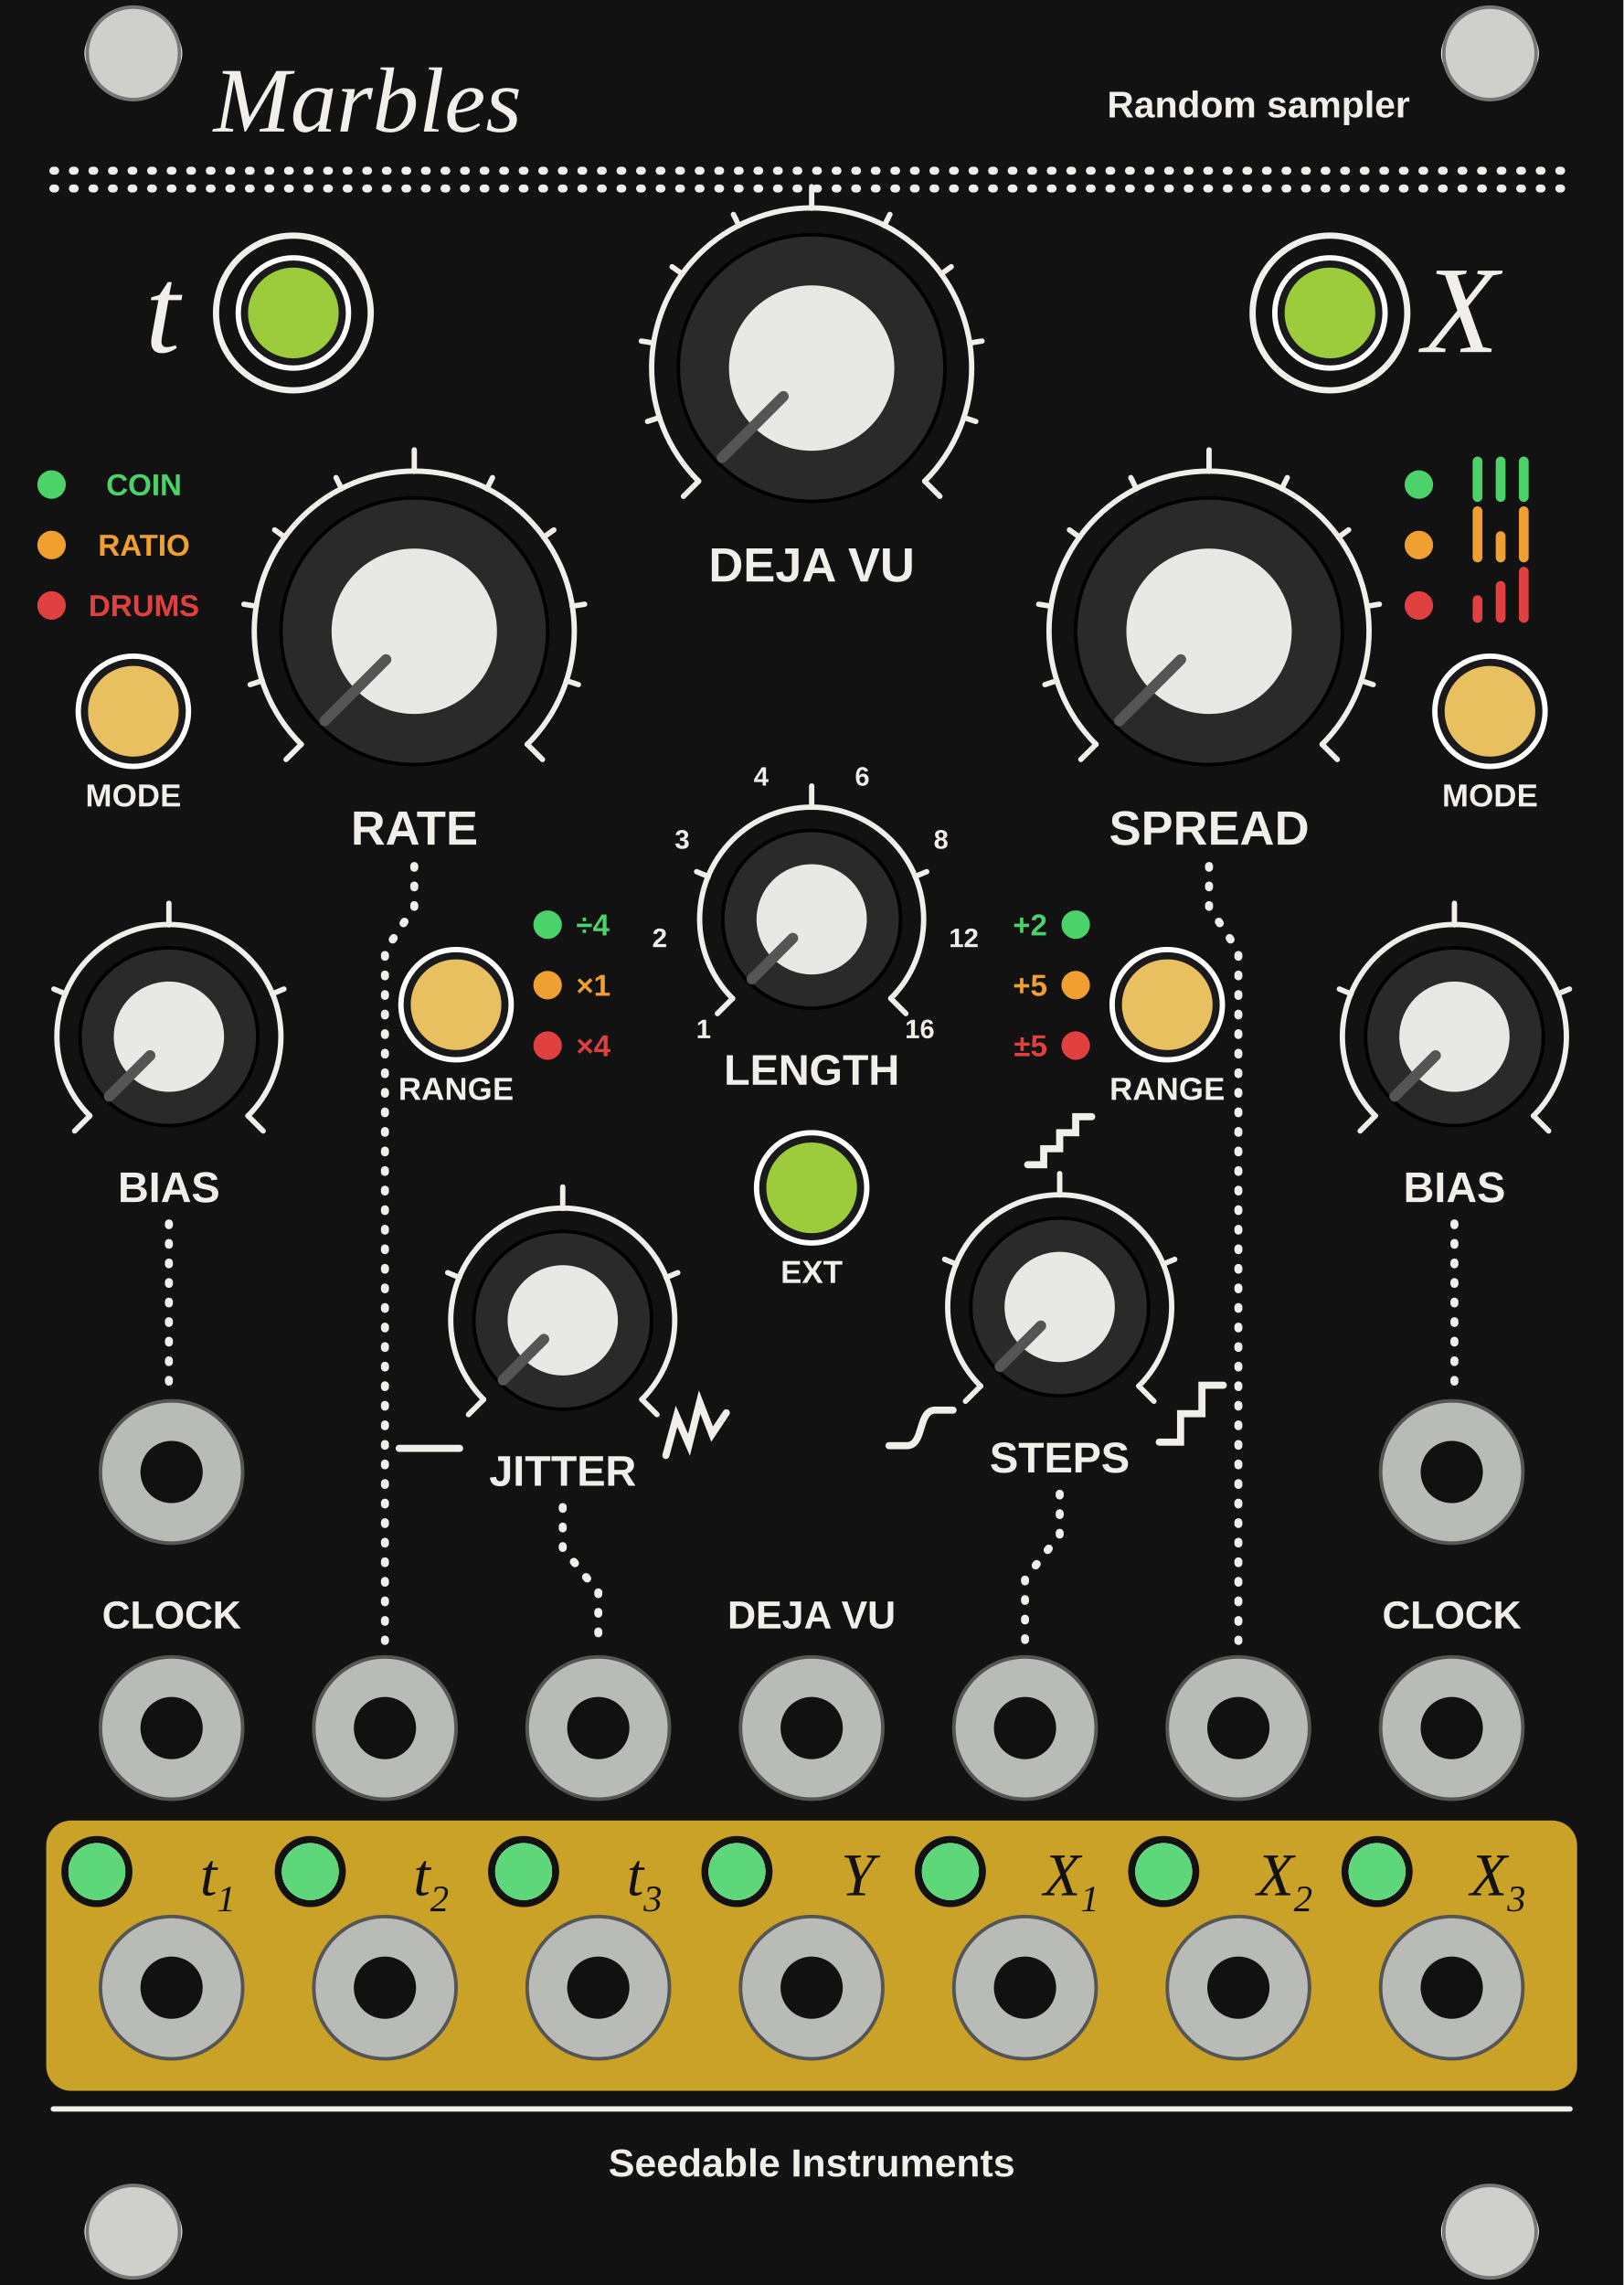
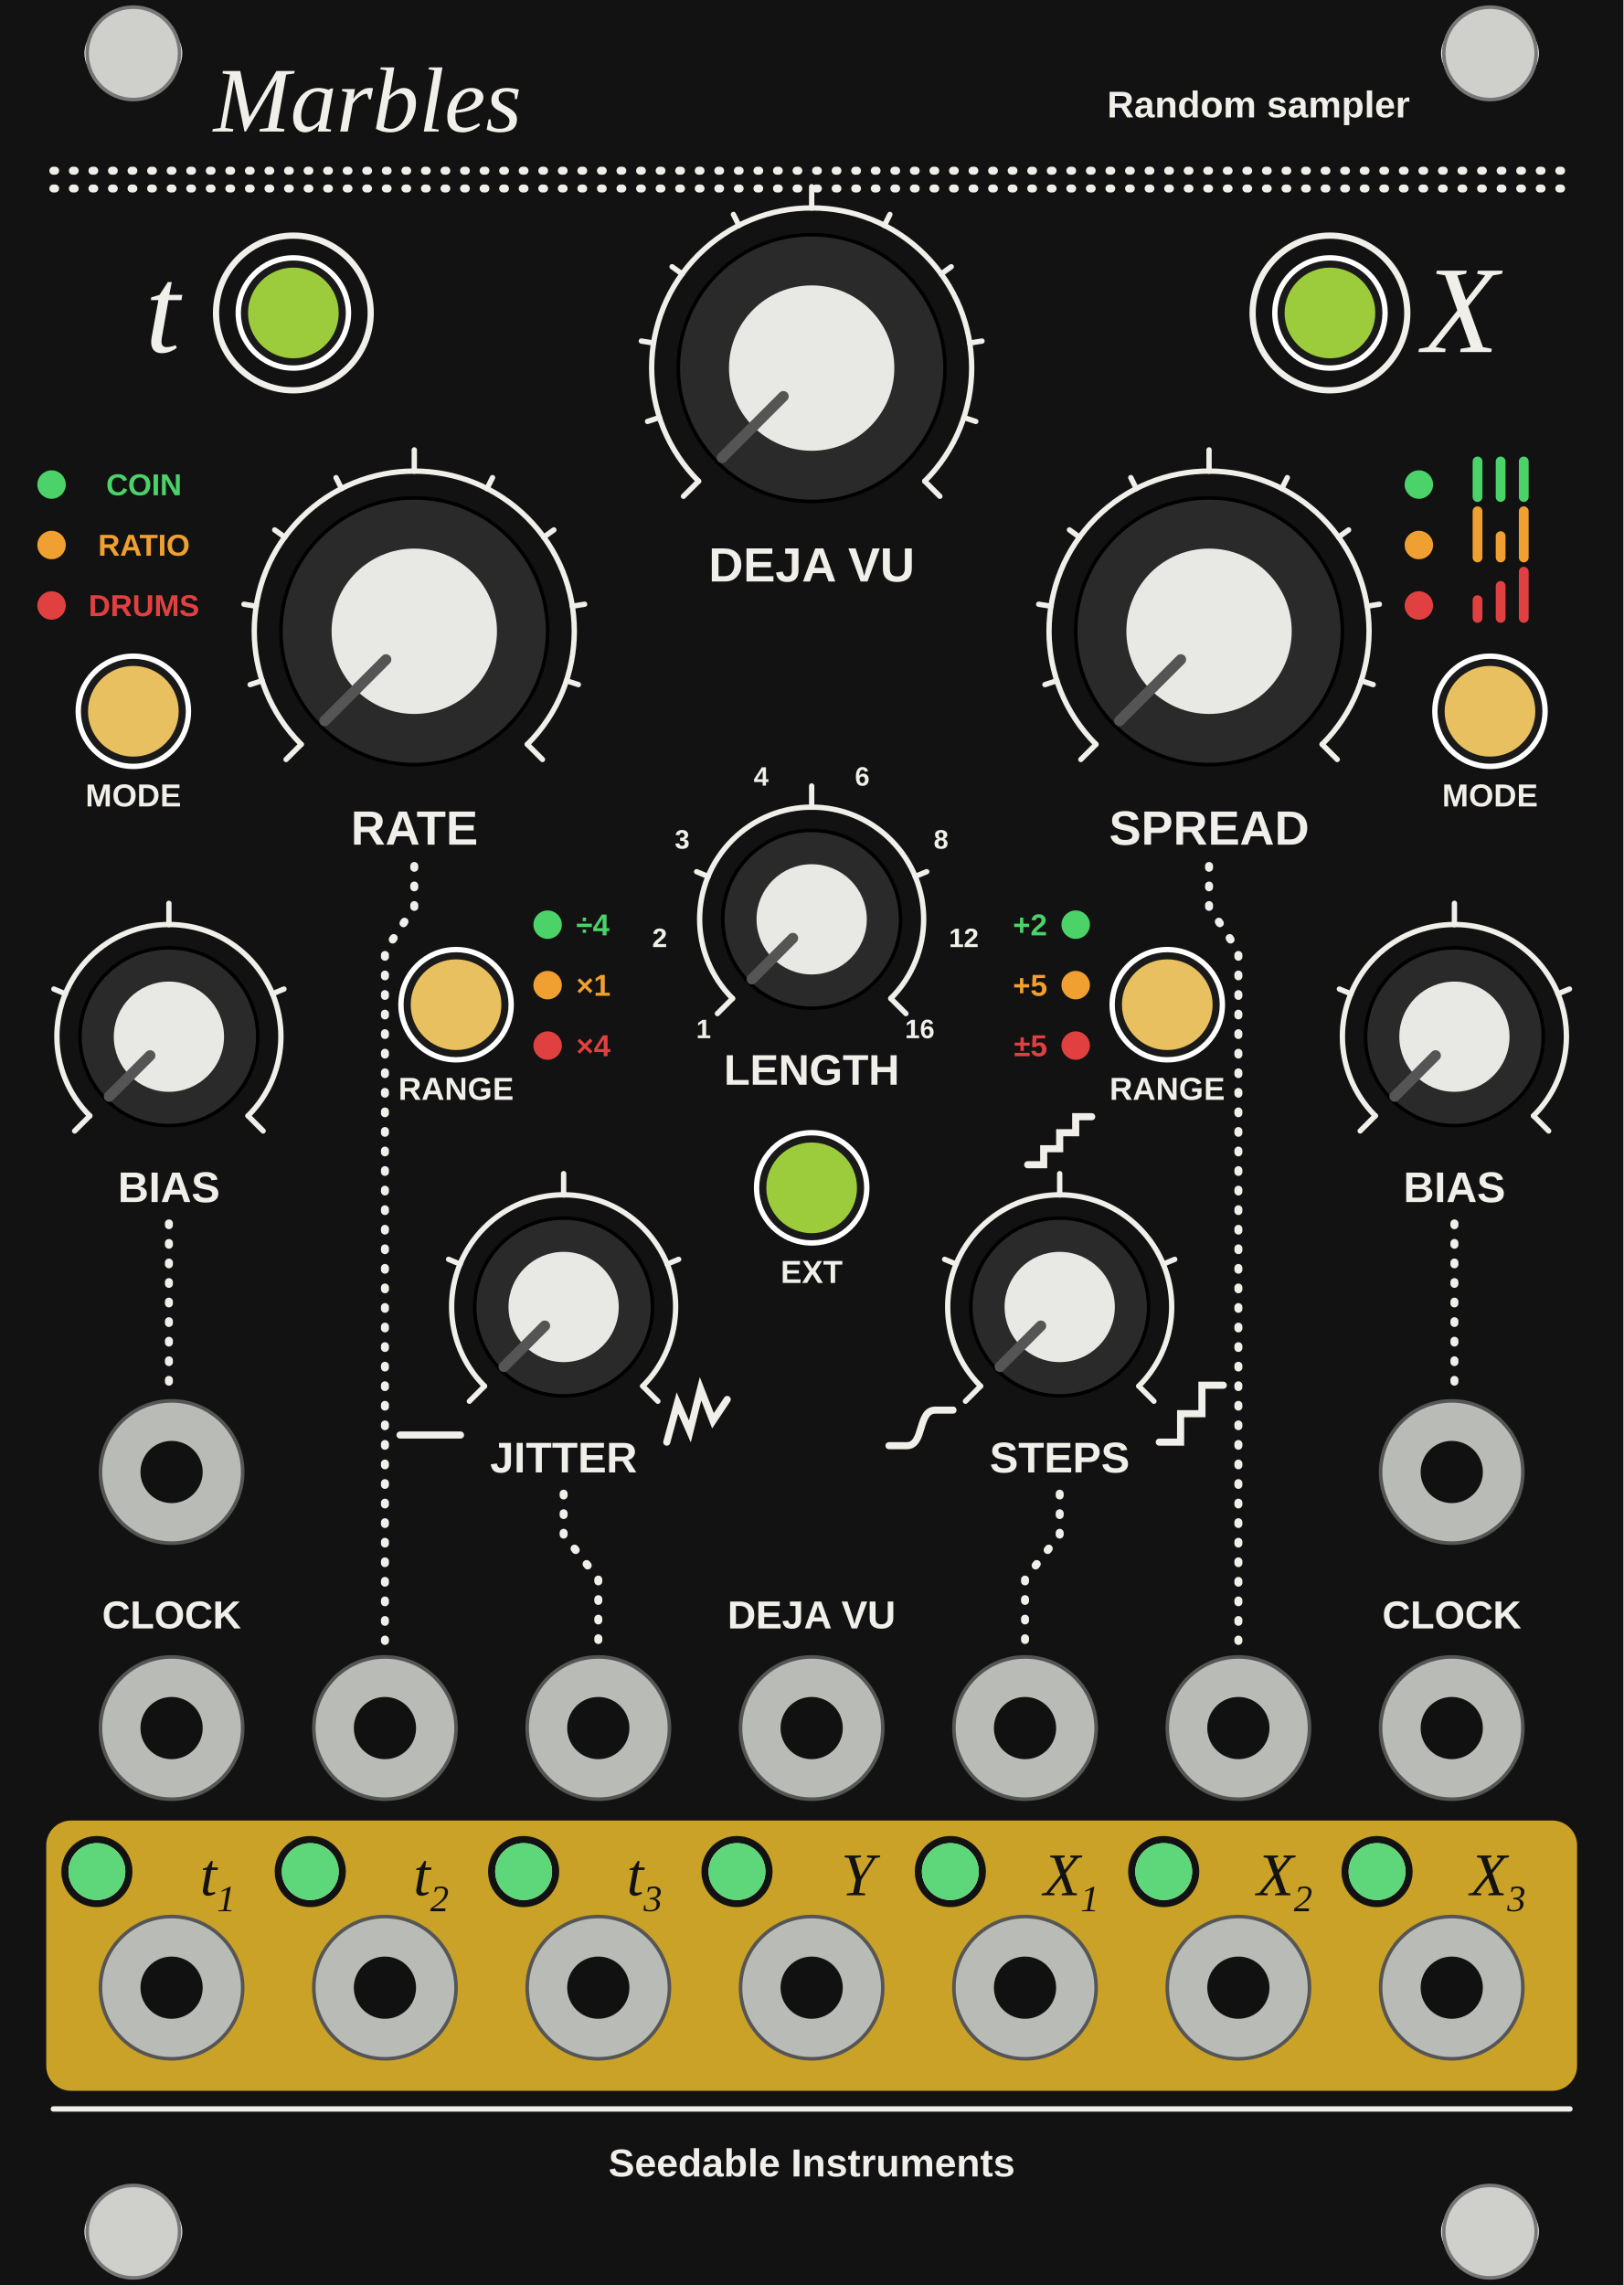
<svg xmlns="http://www.w3.org/2000/svg" width="91.3mm" height="128.5mm" viewBox="0 0 91.3 128.5">
  <style>text{font-family:Arial, Helvetica, sans-serif;font-weight:bold;fill:#f0efe9} .serif{font-family:Georgia, Times New Roman, serif;font-style:italic;font-weight:normal} .silk{stroke:#f0efe9;fill:none;stroke-linecap:round} .dots{stroke-dasharray:0.1 1.0;stroke-width:0.45} .copper{fill:#c9a227} .cu-text{fill:#121212} .hole{fill:#ffffff;stroke:none}</style>
  <rect x="0" y="0" width="91.3" height="128.5" fill="#121212" />
  <g id="silk">
    <text x="12.00" y="7.40" font-size="5.2" text-anchor="start" class="serif">Marbles</text>
    <text x="79.30" y="6.60" font-size="2.1" text-anchor="end">Random sampler</text>
    <line x1="3" y1="9.6" x2="88.3" y2="9.6" class="silk dots" />
    <line x1="3" y1="10.6" x2="88.3" y2="10.6" class="silk dots" />
    <text x="45.65" y="122.40" font-size="2.2" text-anchor="middle">Seedable Instruments</text>
    <line x1="3" y1="118.6" x2="88.3" y2="118.6" class="silk" stroke-width="0.3" />
    <text x="9.15" y="19.80" font-size="7.0" text-anchor="middle" class="serif">t</text>
    <text x="82.15" y="19.80" font-size="7.0" text-anchor="middle" class="serif">X</text>
    <circle cx="16.50" cy="17.60" r="4.35" class="silk" stroke-width="0.35" />
    <circle cx="74.80" cy="17.60" r="4.35" class="silk" stroke-width="0.35" />
    <circle cx="2.90" cy="27.25" r="0.8" fill="#4bd36a" />
    <text x="8.10" y="27.85" font-size="1.7" text-anchor="middle" style="fill:#4bd36a">COIN</text>
    <circle cx="2.90" cy="30.65" r="0.8" fill="#f0a030" />
    <text x="8.10" y="31.25" font-size="1.7" text-anchor="middle" style="fill:#f0a030">RATIO</text>
    <circle cx="2.90" cy="34.05" r="0.8" fill="#e04040" />
    <text x="8.10" y="34.65" font-size="1.7" text-anchor="middle" style="fill:#e04040">DRUMS</text>
    <circle cx="30.80" cy="52.00" r="0.8" fill="#4bd36a" />
    <text x="32.40" y="52.60" font-size="1.7" text-anchor="start" style="fill:#4bd36a">÷4</text>
    <circle cx="30.80" cy="55.40" r="0.8" fill="#f0a030" />
    <text x="32.40" y="56.00" font-size="1.7" text-anchor="start" style="fill:#f0a030">×1</text>
    <circle cx="30.80" cy="58.80" r="0.8" fill="#e04040" />
    <text x="32.40" y="59.40" font-size="1.7" text-anchor="start" style="fill:#e04040">×4</text>
    <circle cx="60.50" cy="52.00" r="0.8" fill="#4bd36a" />
    <text x="58.90" y="52.60" font-size="1.7" text-anchor="end" style="fill:#4bd36a">+2</text>
    <circle cx="60.50" cy="55.40" r="0.8" fill="#f0a030" />
    <text x="58.90" y="56.00" font-size="1.7" text-anchor="end" style="fill:#f0a030">+5</text>
    <circle cx="60.50" cy="58.80" r="0.8" fill="#e04040" />
    <text x="58.90" y="59.40" font-size="1.7" text-anchor="end" style="fill:#e04040">±5</text>
    <circle cx="79.80" cy="27.25" r="0.8" fill="#4bd36a" />
    <line x1="83.10" y1="27.95" x2="83.10" y2="25.95" stroke="#4bd36a" stroke-width="0.55" stroke-linecap="round" />
    <line x1="84.40" y1="27.95" x2="84.40" y2="25.95" stroke="#4bd36a" stroke-width="0.55" stroke-linecap="round" />
    <line x1="85.70" y1="27.95" x2="85.70" y2="25.95" stroke="#4bd36a" stroke-width="0.55" stroke-linecap="round" />
    <circle cx="79.80" cy="30.65" r="0.8" fill="#f0a030" />
    <line x1="83.10" y1="31.35" x2="83.10" y2="28.75" stroke="#f0a030" stroke-width="0.55" stroke-linecap="round" />
    <line x1="84.40" y1="31.35" x2="84.40" y2="30.15" stroke="#f0a030" stroke-width="0.55" stroke-linecap="round" />
    <line x1="85.70" y1="31.35" x2="85.70" y2="28.75" stroke="#f0a030" stroke-width="0.55" stroke-linecap="round" />
    <circle cx="79.80" cy="34.05" r="0.8" fill="#e04040" />
    <line x1="83.10" y1="34.75" x2="83.10" y2="33.75" stroke="#e04040" stroke-width="0.55" stroke-linecap="round" />
    <line x1="84.40" y1="34.75" x2="84.40" y2="32.95" stroke="#e04040" stroke-width="0.55" stroke-linecap="round" />
    <line x1="85.70" y1="34.75" x2="85.70" y2="32.15" stroke="#e04040" stroke-width="0.55" stroke-linecap="round" />
    <text x="39.57" y="58.38" font-size="1.5" text-anchor="middle">1</text>
    <text x="37.10" y="53.26" font-size="1.5" text-anchor="middle">2</text>
    <text x="38.37" y="47.72" font-size="1.5" text-anchor="middle">3</text>
    <text x="42.81" y="44.18" font-size="1.5" text-anchor="middle">4</text>
    <text x="48.49" y="44.18" font-size="1.5" text-anchor="middle">6</text>
    <text x="52.93" y="47.72" font-size="1.5" text-anchor="middle">8</text>
    <text x="54.20" y="53.26" font-size="1.5" text-anchor="middle">12</text>
    <text x="51.73" y="58.38" font-size="1.5" text-anchor="middle">16</text>
    <path d="M 50.00 81.30 h 1.0 c 1.0 0 0.6 -2.0 1.6 -2.0 h 1.0" class="silk" stroke-width="0.4" />
    <path d="M 57.80 65.50 h 0.9 v -0.9 h 0.9 v -0.9 h 0.9 v -0.9 h 0.9" class="silk" stroke-width="0.4" />
    <path d="M 65.20 81.10 h 1.2 v -1.6 h 1.2 v -1.6 h 1.2" class="silk" stroke-width="0.4" />
-     <path d="M 22.45 81.45 h 3.4" class="silk" stroke-width="0.4" />
-     <path d="M 37.45 81.85 l 0.6 -2.2 l 0.7 1.6 l 0.6 -2.4 l 0.7 1.8 l 0.8 -1.2" class="silk" stroke-width="0.4" />
+     <path d="M 22.50 80.70 h 3.4" class="silk" stroke-width="0.4" />
+     <path d="M 37.50 81.10 l 0.6 -2.2 l 0.7 1.6 l 0.6 -2.4 l 0.7 1.8 l 0.8 -1.2" class="silk" stroke-width="0.4" />
    <path d="M 16.94 41.86 A 9.0 9.0 0 1 1 29.66 41.86" class="silk" stroke-width="0.3" />
    <line x1="16.94" y1="41.86" x2="16.09" y2="42.71" class="silk" stroke-width="0.3" />
    <line x1="14.74" y1="38.28" x2="14.07" y2="38.50" class="silk" stroke-width="0.3" />
    <line x1="14.41" y1="34.09" x2="13.72" y2="33.98" class="silk" stroke-width="0.3" />
    <line x1="16.02" y1="30.21" x2="15.45" y2="29.80" class="silk" stroke-width="0.3" />
    <line x1="19.21" y1="27.48" x2="18.90" y2="26.86" class="silk" stroke-width="0.3" />
    <line x1="23.30" y1="26.50" x2="23.30" y2="25.30" class="silk" stroke-width="0.3" />
    <line x1="27.39" y1="27.48" x2="27.70" y2="26.86" class="silk" stroke-width="0.3" />
    <line x1="30.58" y1="30.21" x2="31.15" y2="29.80" class="silk" stroke-width="0.3" />
    <line x1="32.19" y1="34.09" x2="32.88" y2="33.98" class="silk" stroke-width="0.3" />
    <line x1="31.86" y1="38.28" x2="32.53" y2="38.50" class="silk" stroke-width="0.3" />
    <line x1="29.66" y1="41.86" x2="30.51" y2="42.71" class="silk" stroke-width="0.3" />
    <text x="23.30" y="47.50" font-size="2.7" text-anchor="middle">RATE</text>
    <path d="M 61.64 41.86 A 9.0 9.0 0 1 1 74.36 41.86" class="silk" stroke-width="0.3" />
    <line x1="61.64" y1="41.86" x2="60.79" y2="42.71" class="silk" stroke-width="0.3" />
    <line x1="59.44" y1="38.28" x2="58.77" y2="38.50" class="silk" stroke-width="0.3" />
    <line x1="59.11" y1="34.09" x2="58.42" y2="33.98" class="silk" stroke-width="0.3" />
    <line x1="60.72" y1="30.21" x2="60.15" y2="29.80" class="silk" stroke-width="0.3" />
    <line x1="63.91" y1="27.48" x2="63.60" y2="26.86" class="silk" stroke-width="0.3" />
    <line x1="68.00" y1="26.50" x2="68.00" y2="25.30" class="silk" stroke-width="0.3" />
    <line x1="72.09" y1="27.48" x2="72.40" y2="26.86" class="silk" stroke-width="0.3" />
    <line x1="75.28" y1="30.21" x2="75.85" y2="29.80" class="silk" stroke-width="0.3" />
    <line x1="76.89" y1="34.09" x2="77.58" y2="33.98" class="silk" stroke-width="0.3" />
    <line x1="76.56" y1="38.28" x2="77.23" y2="38.50" class="silk" stroke-width="0.3" />
    <line x1="74.36" y1="41.86" x2="75.21" y2="42.71" class="silk" stroke-width="0.3" />
    <text x="68.00" y="47.50" font-size="2.7" text-anchor="middle">SPREAD</text>
    <path d="M 39.29 27.06 A 9.0 9.0 0 1 1 52.01 27.06" class="silk" stroke-width="0.3" />
    <line x1="39.29" y1="27.06" x2="38.44" y2="27.91" class="silk" stroke-width="0.3" />
    <line x1="37.09" y1="23.48" x2="36.42" y2="23.70" class="silk" stroke-width="0.3" />
    <line x1="36.76" y1="19.29" x2="36.07" y2="19.18" class="silk" stroke-width="0.3" />
    <line x1="38.37" y1="15.41" x2="37.80" y2="15.00" class="silk" stroke-width="0.3" />
    <line x1="41.56" y1="12.68" x2="41.25" y2="12.06" class="silk" stroke-width="0.3" />
    <line x1="45.65" y1="11.70" x2="45.65" y2="10.50" class="silk" stroke-width="0.3" />
    <line x1="49.74" y1="12.68" x2="50.05" y2="12.06" class="silk" stroke-width="0.3" />
    <line x1="52.93" y1="15.41" x2="53.50" y2="15.00" class="silk" stroke-width="0.3" />
    <line x1="54.54" y1="19.29" x2="55.23" y2="19.18" class="silk" stroke-width="0.3" />
    <line x1="54.21" y1="23.48" x2="54.88" y2="23.70" class="silk" stroke-width="0.3" />
    <line x1="52.01" y1="27.06" x2="52.86" y2="27.91" class="silk" stroke-width="0.3" />
    <text x="45.65" y="32.70" font-size="2.7" text-anchor="middle">DEJA VU</text>
    <path d="M 5.05 62.75 A 6.3 6.3 0 1 1 13.95 62.75" class="silk" stroke-width="0.3" />
    <line x1="5.05" y1="62.75" x2="4.20" y2="63.60" class="silk" stroke-width="0.3" />
    <line x1="3.68" y1="55.89" x2="3.03" y2="55.62" class="silk" stroke-width="0.3" />
    <line x1="9.50" y1="52.00" x2="9.50" y2="50.80" class="silk" stroke-width="0.3" />
    <line x1="15.32" y1="55.89" x2="15.97" y2="55.62" class="silk" stroke-width="0.3" />
    <line x1="13.95" y1="62.75" x2="14.80" y2="63.60" class="silk" stroke-width="0.3" />
    <text x="9.50" y="67.60" font-size="2.4" text-anchor="middle">BIAS</text>
    <path d="M 77.35 62.75 A 6.3 6.3 0 1 1 86.25 62.75" class="silk" stroke-width="0.3" />
    <line x1="77.35" y1="62.75" x2="76.50" y2="63.60" class="silk" stroke-width="0.3" />
    <line x1="75.98" y1="55.89" x2="75.33" y2="55.62" class="silk" stroke-width="0.3" />
    <line x1="81.80" y1="52.00" x2="81.80" y2="50.80" class="silk" stroke-width="0.3" />
    <line x1="87.62" y1="55.89" x2="88.27" y2="55.62" class="silk" stroke-width="0.3" />
    <line x1="86.25" y1="62.75" x2="87.10" y2="63.60" class="silk" stroke-width="0.3" />
    <text x="81.80" y="67.60" font-size="2.4" text-anchor="middle">BIAS</text>
    <path d="M 41.20 56.15 A 6.3 6.3 0 1 1 50.10 56.15" class="silk" stroke-width="0.3" />
    <line x1="41.20" y1="56.15" x2="40.35" y2="57.00" class="silk" stroke-width="0.3" />
    <line x1="39.83" y1="49.29" x2="39.18" y2="49.02" class="silk" stroke-width="0.3" />
    <line x1="45.65" y1="45.40" x2="45.65" y2="44.20" class="silk" stroke-width="0.3" />
    <line x1="51.47" y1="49.29" x2="52.12" y2="49.02" class="silk" stroke-width="0.3" />
    <line x1="50.10" y1="56.15" x2="50.95" y2="57.00" class="silk" stroke-width="0.3" />
    <text x="45.65" y="61.00" font-size="2.4" text-anchor="middle">LENGTH</text>
-     <path d="M 27.20 78.70 A 6.3 6.3 0 1 1 36.10 78.70" class="silk" stroke-width="0.3" />
-     <line x1="27.20" y1="78.70" x2="26.35" y2="79.55" class="silk" stroke-width="0.3" />
-     <line x1="25.83" y1="71.84" x2="25.18" y2="71.57" class="silk" stroke-width="0.3" />
-     <line x1="31.65" y1="67.95" x2="31.65" y2="66.75" class="silk" stroke-width="0.3" />
-     <line x1="37.47" y1="71.84" x2="38.12" y2="71.57" class="silk" stroke-width="0.3" />
-     <line x1="36.10" y1="78.70" x2="36.95" y2="79.55" class="silk" stroke-width="0.3" />
-     <text x="31.65" y="83.55" font-size="2.4" text-anchor="middle">JITTER</text>
+     <path d="M 27.25 77.95 A 6.3 6.3 0 1 1 36.15 77.95" class="silk" stroke-width="0.3" />
+     <line x1="27.25" y1="77.95" x2="26.40" y2="78.80" class="silk" stroke-width="0.3" />
+     <line x1="25.88" y1="71.09" x2="25.23" y2="70.82" class="silk" stroke-width="0.3" />
+     <line x1="31.70" y1="67.20" x2="31.70" y2="66.00" class="silk" stroke-width="0.3" />
+     <line x1="37.52" y1="71.09" x2="38.17" y2="70.82" class="silk" stroke-width="0.3" />
+     <line x1="36.15" y1="77.95" x2="37.00" y2="78.80" class="silk" stroke-width="0.3" />
+     <text x="31.70" y="82.80" font-size="2.4" text-anchor="middle">JITTER</text>
    <path d="M 55.15 77.95 A 6.3 6.3 0 1 1 64.05 77.95" class="silk" stroke-width="0.3" />
    <line x1="55.15" y1="77.95" x2="54.30" y2="78.80" class="silk" stroke-width="0.3" />
    <line x1="53.78" y1="71.09" x2="53.13" y2="70.82" class="silk" stroke-width="0.3" />
    <line x1="59.60" y1="67.20" x2="59.60" y2="66.00" class="silk" stroke-width="0.3" />
    <line x1="65.42" y1="71.09" x2="66.07" y2="70.82" class="silk" stroke-width="0.3" />
    <line x1="64.05" y1="77.95" x2="64.90" y2="78.80" class="silk" stroke-width="0.3" />
    <text x="59.60" y="82.80" font-size="2.4" text-anchor="middle">STEPS</text>
    <polyline points="23.30,48.70 23.30,51.00 21.65,53.50 21.65,92.28" class="silk dots" />
-     <polyline points="31.65,84.75 31.65,87.05 33.65,89.55 33.65,92.28" class="silk dots" />
+     <polyline points="31.70,84.00 31.70,86.30 33.65,88.80 33.65,92.28" class="silk dots" />
    <polyline points="59.60,84.00 59.60,86.30 57.65,88.80 57.65,92.28" class="silk dots" />
    <polyline points="68.00,48.70 68.00,51.00 69.65,53.50 69.65,92.28" class="silk dots" />
    <polyline points="9.50,68.80 9.50,77.88" class="silk dots" />
    <polyline points="81.80,68.80 81.80,77.88" class="silk dots" />
    <text x="7.50" y="45.35" font-size="1.8" text-anchor="middle">MODE</text>
    <text x="83.80" y="45.35" font-size="1.8" text-anchor="middle">MODE</text>
    <text x="25.65" y="61.85" font-size="1.8" text-anchor="middle">RANGE</text>
    <text x="65.65" y="61.85" font-size="1.8" text-anchor="middle">RANGE</text>
    <text x="45.65" y="72.15" font-size="1.8" text-anchor="middle">EXT</text>
    <text x="9.65" y="91.58" font-size="2.2" text-anchor="middle">CLOCK</text>
    <text x="81.65" y="91.58" font-size="2.2" text-anchor="middle">CLOCK</text>
    <text x="45.65" y="91.58" font-size="2.2" text-anchor="middle">DEJA VU</text>
  </g>
  <g id="copper">
    <rect x="2.6" y="102.38" width="86.10" height="15.2" rx="1.4" class="copper" />
    <circle cx="9.65" cy="111.78" r="3.65" class="cu-text" />
    <circle cx="21.65" cy="111.78" r="3.65" class="cu-text" />
    <circle cx="33.65" cy="111.78" r="3.65" class="cu-text" />
    <circle cx="45.65" cy="111.78" r="3.65" class="cu-text" />
    <circle cx="57.65" cy="111.78" r="3.65" class="cu-text" />
    <circle cx="69.65" cy="111.78" r="3.65" class="cu-text" />
    <circle cx="81.65" cy="111.78" r="3.65" class="cu-text" />
    <circle cx="5.45" cy="105.25" r="2.00" class="cu-text" />
    <circle cx="17.45" cy="105.25" r="2.00" class="cu-text" />
    <circle cx="29.45" cy="105.25" r="2.00" class="cu-text" />
    <circle cx="41.45" cy="105.25" r="2.00" class="cu-text" />
    <circle cx="53.45" cy="105.25" r="2.00" class="cu-text" />
    <circle cx="65.45" cy="105.25" r="2.00" class="cu-text" />
    <circle cx="77.45" cy="105.25" r="2.00" class="cu-text" />
    <text x="12.25" y="106.58" font-size="3.4" text-anchor="middle" class="serif cu-text">t<tspan font-size="2.1" dy="0.9">1</tspan>
    </text>
    <text x="24.25" y="106.58" font-size="3.4" text-anchor="middle" class="serif cu-text">t<tspan font-size="2.1" dy="0.9">2</tspan>
    </text>
    <text x="36.25" y="106.58" font-size="3.4" text-anchor="middle" class="serif cu-text">t<tspan font-size="2.1" dy="0.9">3</tspan>
    </text>
    <text x="48.25" y="106.58" font-size="3.4" text-anchor="middle" class="serif cu-text">Y</text>
    <text x="60.25" y="106.58" font-size="3.4" text-anchor="middle" class="serif cu-text">X<tspan font-size="2.1" dy="0.9">1</tspan>
    </text>
    <text x="72.25" y="106.58" font-size="3.4" text-anchor="middle" class="serif cu-text">X<tspan font-size="2.1" dy="0.9">2</tspan>
    </text>
    <text x="84.25" y="106.58" font-size="3.4" text-anchor="middle" class="serif cu-text">X<tspan font-size="2.1" dy="0.9">3</tspan>
    </text>
  </g>
  <g id="holes">
    <circle cx="9.65" cy="111.78" r="3.25" class="hole" />
    <circle cx="21.65" cy="111.78" r="3.25" class="hole" />
    <circle cx="33.65" cy="111.78" r="3.25" class="hole" />
    <circle cx="45.65" cy="111.78" r="3.25" class="hole" />
    <circle cx="57.65" cy="111.78" r="3.25" class="hole" />
    <circle cx="69.65" cy="111.78" r="3.25" class="hole" />
    <circle cx="81.65" cy="111.78" r="3.25" class="hole" />
    <circle cx="9.65" cy="97.18" r="3.25" class="hole" />
    <circle cx="21.65" cy="97.18" r="3.25" class="hole" />
    <circle cx="33.65" cy="97.18" r="3.25" class="hole" />
    <circle cx="45.65" cy="97.18" r="3.25" class="hole" />
    <circle cx="57.65" cy="97.18" r="3.25" class="hole" />
    <circle cx="69.65" cy="97.18" r="3.25" class="hole" />
    <circle cx="81.65" cy="97.18" r="3.25" class="hole" />
    <circle cx="9.65" cy="82.78" r="3.25" class="hole" />
    <circle cx="81.65" cy="82.78" r="3.25" class="hole" />
    <circle cx="23.30" cy="35.50" r="3.75" class="hole" />
    <circle cx="68.00" cy="35.50" r="3.75" class="hole" />
    <circle cx="45.65" cy="20.70" r="3.75" class="hole" />
    <circle cx="9.50" cy="58.30" r="3.75" class="hole" />
    <circle cx="81.80" cy="58.30" r="3.75" class="hole" />
    <circle cx="45.65" cy="51.70" r="3.75" class="hole" />
-     <circle cx="31.65" cy="74.25" r="3.75" class="hole" />
+     <circle cx="31.70" cy="73.50" r="3.75" class="hole" />
    <circle cx="59.60" cy="73.50" r="3.75" class="hole" />
    <circle cx="16.50" cy="17.60" r="3.25" class="hole" />
    <circle cx="74.80" cy="17.60" r="3.25" class="hole" />
    <circle cx="7.50" cy="40.00" r="3.25" class="hole" />
    <circle cx="83.80" cy="40.00" r="3.25" class="hole" />
    <circle cx="25.65" cy="56.50" r="3.25" class="hole" />
    <circle cx="65.65" cy="56.50" r="3.25" class="hole" />
    <circle cx="45.65" cy="66.80" r="3.25" class="hole" />
    <circle cx="5.45" cy="105.25" r="1.60" class="hole" />
    <circle cx="17.45" cy="105.25" r="1.60" class="hole" />
    <circle cx="29.45" cy="105.25" r="1.60" class="hole" />
    <circle cx="41.45" cy="105.25" r="1.60" class="hole" />
    <circle cx="53.45" cy="105.25" r="1.60" class="hole" />
    <circle cx="65.45" cy="105.25" r="1.60" class="hole" />
    <circle cx="77.45" cy="105.25" r="1.60" class="hole" />
    <rect x="4.75" y="1.40" width="5.5" height="3.2" rx="1.6" class="hole" />
    <rect x="4.75" y="123.90" width="5.5" height="3.2" rx="1.6" class="hole" />
    <rect x="81.05" y="1.40" width="5.5" height="3.2" rx="1.6" class="hole" />
    <rect x="81.05" y="123.90" width="5.5" height="3.2" rx="1.6" class="hole" />
  </g>
  <g id="mockup">
    <circle cx="9.65" cy="111.78" r="4.0" fill="#b9bbb6" stroke="#555" stroke-width="0.2" />
    <circle cx="9.65" cy="111.78" r="1.75" fill="#111" />
    <circle cx="21.65" cy="111.78" r="4.0" fill="#b9bbb6" stroke="#555" stroke-width="0.2" />
    <circle cx="21.65" cy="111.78" r="1.75" fill="#111" />
    <circle cx="33.65" cy="111.78" r="4.0" fill="#b9bbb6" stroke="#555" stroke-width="0.2" />
    <circle cx="33.65" cy="111.78" r="1.75" fill="#111" />
    <circle cx="45.65" cy="111.78" r="4.0" fill="#b9bbb6" stroke="#555" stroke-width="0.2" />
    <circle cx="45.65" cy="111.78" r="1.75" fill="#111" />
    <circle cx="57.65" cy="111.78" r="4.0" fill="#b9bbb6" stroke="#555" stroke-width="0.2" />
    <circle cx="57.65" cy="111.78" r="1.75" fill="#111" />
    <circle cx="69.65" cy="111.78" r="4.0" fill="#b9bbb6" stroke="#555" stroke-width="0.2" />
    <circle cx="69.65" cy="111.78" r="1.75" fill="#111" />
    <circle cx="81.65" cy="111.78" r="4.0" fill="#b9bbb6" stroke="#555" stroke-width="0.2" />
    <circle cx="81.65" cy="111.78" r="1.75" fill="#111" />
    <circle cx="9.65" cy="97.18" r="4.0" fill="#b9bbb6" stroke="#555" stroke-width="0.2" />
    <circle cx="9.65" cy="97.18" r="1.75" fill="#111" />
    <circle cx="21.65" cy="97.18" r="4.0" fill="#b9bbb6" stroke="#555" stroke-width="0.2" />
    <circle cx="21.65" cy="97.18" r="1.75" fill="#111" />
    <circle cx="33.65" cy="97.18" r="4.0" fill="#b9bbb6" stroke="#555" stroke-width="0.2" />
    <circle cx="33.65" cy="97.18" r="1.75" fill="#111" />
    <circle cx="45.65" cy="97.18" r="4.0" fill="#b9bbb6" stroke="#555" stroke-width="0.2" />
    <circle cx="45.65" cy="97.18" r="1.75" fill="#111" />
    <circle cx="57.65" cy="97.18" r="4.0" fill="#b9bbb6" stroke="#555" stroke-width="0.2" />
    <circle cx="57.65" cy="97.18" r="1.75" fill="#111" />
    <circle cx="69.65" cy="97.18" r="4.0" fill="#b9bbb6" stroke="#555" stroke-width="0.2" />
    <circle cx="69.65" cy="97.18" r="1.75" fill="#111" />
    <circle cx="81.65" cy="97.18" r="4.0" fill="#b9bbb6" stroke="#555" stroke-width="0.2" />
    <circle cx="81.65" cy="97.18" r="1.75" fill="#111" />
    <circle cx="9.65" cy="82.78" r="4.0" fill="#b9bbb6" stroke="#555" stroke-width="0.2" />
    <circle cx="9.65" cy="82.78" r="1.75" fill="#111" />
    <circle cx="81.65" cy="82.78" r="4.0" fill="#b9bbb6" stroke="#555" stroke-width="0.2" />
    <circle cx="81.65" cy="82.78" r="1.75" fill="#111" />
    <circle cx="23.30" cy="35.50" r="7.5" fill="#2a2a2a" stroke="#000" stroke-width="0.2" />
    <circle cx="23.30" cy="35.50" r="4.65" fill="#e8e8e4" />
    <line x1="21.71" y1="37.09" x2="18.26" y2="40.54" stroke="#555" stroke-width="0.6" stroke-linecap="round" />
    <circle cx="68.00" cy="35.50" r="7.5" fill="#2a2a2a" stroke="#000" stroke-width="0.2" />
    <circle cx="68.00" cy="35.50" r="4.65" fill="#e8e8e4" />
    <line x1="66.41" y1="37.09" x2="62.96" y2="40.54" stroke="#555" stroke-width="0.6" stroke-linecap="round" />
    <circle cx="45.65" cy="20.70" r="7.5" fill="#2a2a2a" stroke="#000" stroke-width="0.2" />
    <circle cx="45.65" cy="20.70" r="4.65" fill="#e8e8e4" />
    <line x1="44.06" y1="22.29" x2="40.61" y2="25.74" stroke="#555" stroke-width="0.6" stroke-linecap="round" />
    <circle cx="9.50" cy="58.30" r="5.0" fill="#2a2a2a" stroke="#000" stroke-width="0.2" />
    <circle cx="9.50" cy="58.30" r="3.10" fill="#e8e8e4" />
    <line x1="8.44" y1="59.36" x2="6.14" y2="61.66" stroke="#555" stroke-width="0.6" stroke-linecap="round" />
    <circle cx="81.80" cy="58.30" r="5.0" fill="#2a2a2a" stroke="#000" stroke-width="0.2" />
    <circle cx="81.80" cy="58.30" r="3.10" fill="#e8e8e4" />
    <line x1="80.74" y1="59.36" x2="78.44" y2="61.66" stroke="#555" stroke-width="0.6" stroke-linecap="round" />
    <circle cx="45.65" cy="51.70" r="5.0" fill="#2a2a2a" stroke="#000" stroke-width="0.2" />
    <circle cx="45.65" cy="51.70" r="3.10" fill="#e8e8e4" />
    <line x1="44.59" y1="52.76" x2="42.29" y2="55.06" stroke="#555" stroke-width="0.6" stroke-linecap="round" />
-     <circle cx="31.65" cy="74.25" r="5.0" fill="#2a2a2a" stroke="#000" stroke-width="0.2" />
-     <circle cx="31.65" cy="74.25" r="3.10" fill="#e8e8e4" />
-     <line x1="30.59" y1="75.31" x2="28.29" y2="77.61" stroke="#555" stroke-width="0.6" stroke-linecap="round" />
+     <circle cx="31.70" cy="73.50" r="5.0" fill="#2a2a2a" stroke="#000" stroke-width="0.2" />
+     <circle cx="31.70" cy="73.50" r="3.10" fill="#e8e8e4" />
+     <line x1="30.64" y1="74.56" x2="28.34" y2="76.86" stroke="#555" stroke-width="0.6" stroke-linecap="round" />
    <circle cx="59.60" cy="73.50" r="5.0" fill="#2a2a2a" stroke="#000" stroke-width="0.2" />
    <circle cx="59.60" cy="73.50" r="3.10" fill="#e8e8e4" />
    <line x1="58.54" y1="74.56" x2="56.24" y2="76.86" stroke="#555" stroke-width="0.6" stroke-linecap="round" />
    <circle cx="16.50" cy="17.60" r="2.75" fill="#9ccc3c" stroke="#1a1a1a" stroke-width="0.4" />
    <circle cx="74.80" cy="17.60" r="2.75" fill="#9ccc3c" stroke="#1a1a1a" stroke-width="0.4" />
    <circle cx="7.50" cy="40.00" r="2.75" fill="#e8c060" stroke="#1a1a1a" stroke-width="0.4" />
    <circle cx="83.80" cy="40.00" r="2.75" fill="#e8c060" stroke="#1a1a1a" stroke-width="0.4" />
    <circle cx="25.65" cy="56.50" r="2.75" fill="#e8c060" stroke="#1a1a1a" stroke-width="0.4" />
    <circle cx="65.65" cy="56.50" r="2.75" fill="#e8c060" stroke="#1a1a1a" stroke-width="0.4" />
    <circle cx="45.65" cy="66.80" r="2.75" fill="#9ccc3c" stroke="#1a1a1a" stroke-width="0.4" />
    <circle cx="5.45" cy="105.25" r="1.6" fill="#4bd36a" opacity="0.9" />
    <circle cx="17.45" cy="105.25" r="1.6" fill="#4bd36a" opacity="0.9" />
    <circle cx="29.45" cy="105.25" r="1.6" fill="#4bd36a" opacity="0.9" />
    <circle cx="41.45" cy="105.25" r="1.6" fill="#4bd36a" opacity="0.9" />
    <circle cx="53.45" cy="105.25" r="1.6" fill="#4bd36a" opacity="0.9" />
    <circle cx="65.45" cy="105.25" r="1.6" fill="#4bd36a" opacity="0.9" />
    <circle cx="77.45" cy="105.25" r="1.6" fill="#4bd36a" opacity="0.9" />
    <circle cx="7.50" cy="3.00" r="2.6" fill="#cfd0cc" stroke="#777" stroke-width="0.2" />
    <circle cx="7.50" cy="125.50" r="2.6" fill="#cfd0cc" stroke="#777" stroke-width="0.2" />
    <circle cx="83.80" cy="3.00" r="2.6" fill="#cfd0cc" stroke="#777" stroke-width="0.2" />
    <circle cx="83.80" cy="125.50" r="2.6" fill="#cfd0cc" stroke="#777" stroke-width="0.2" />
  </g>
</svg>
